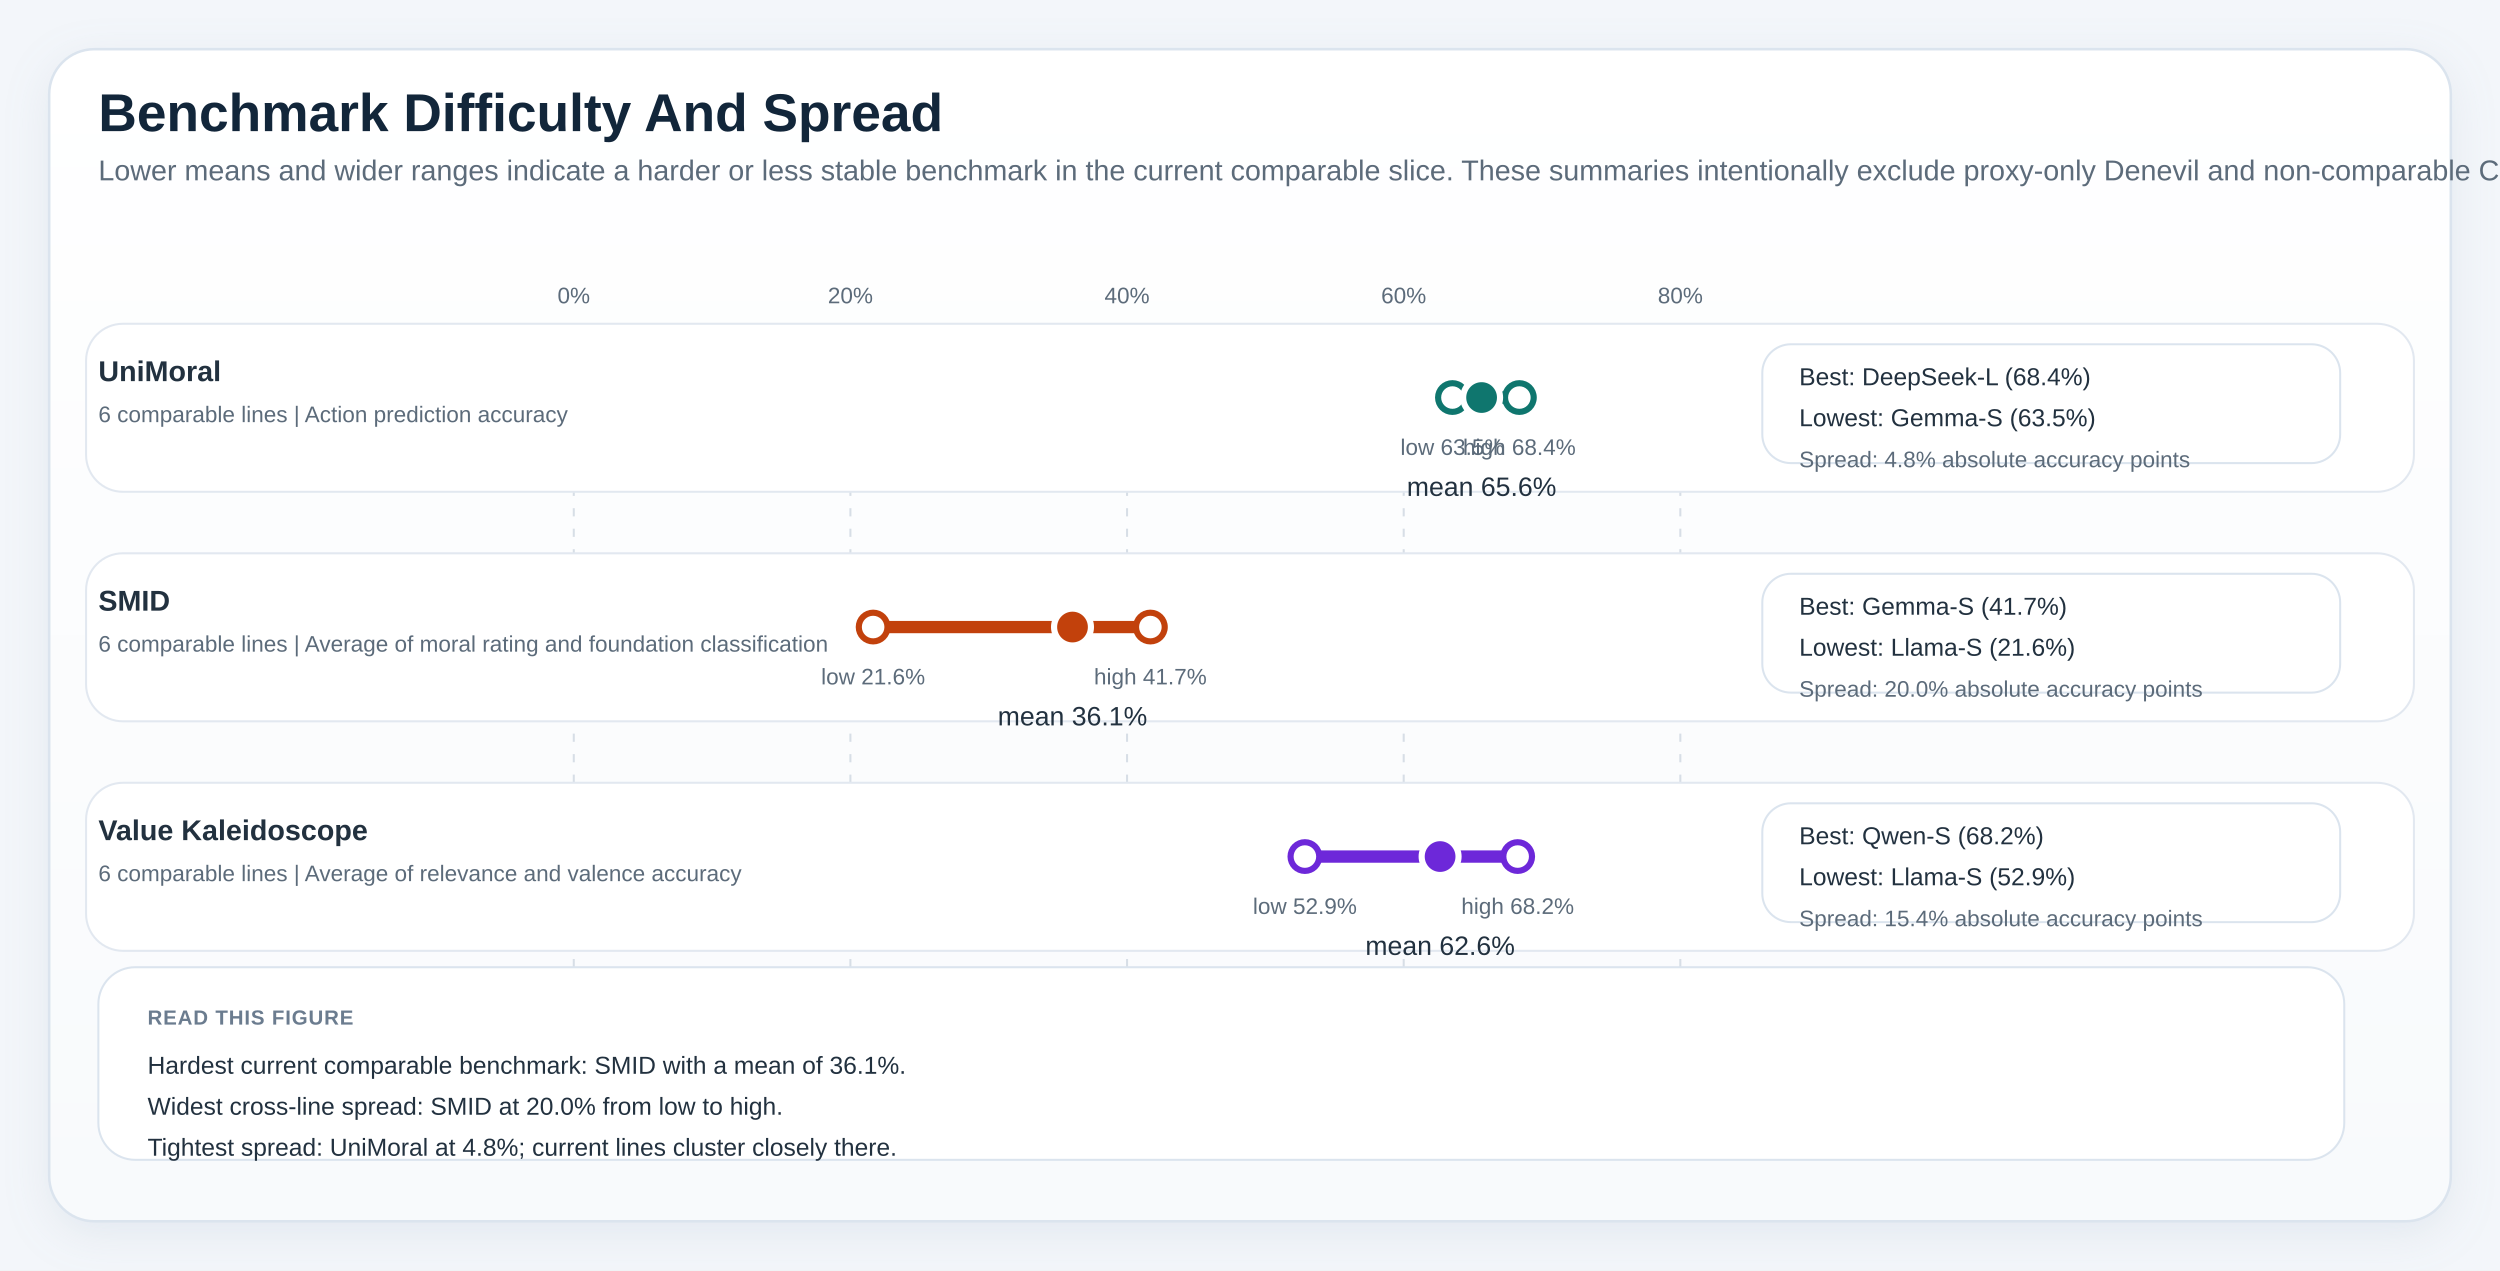
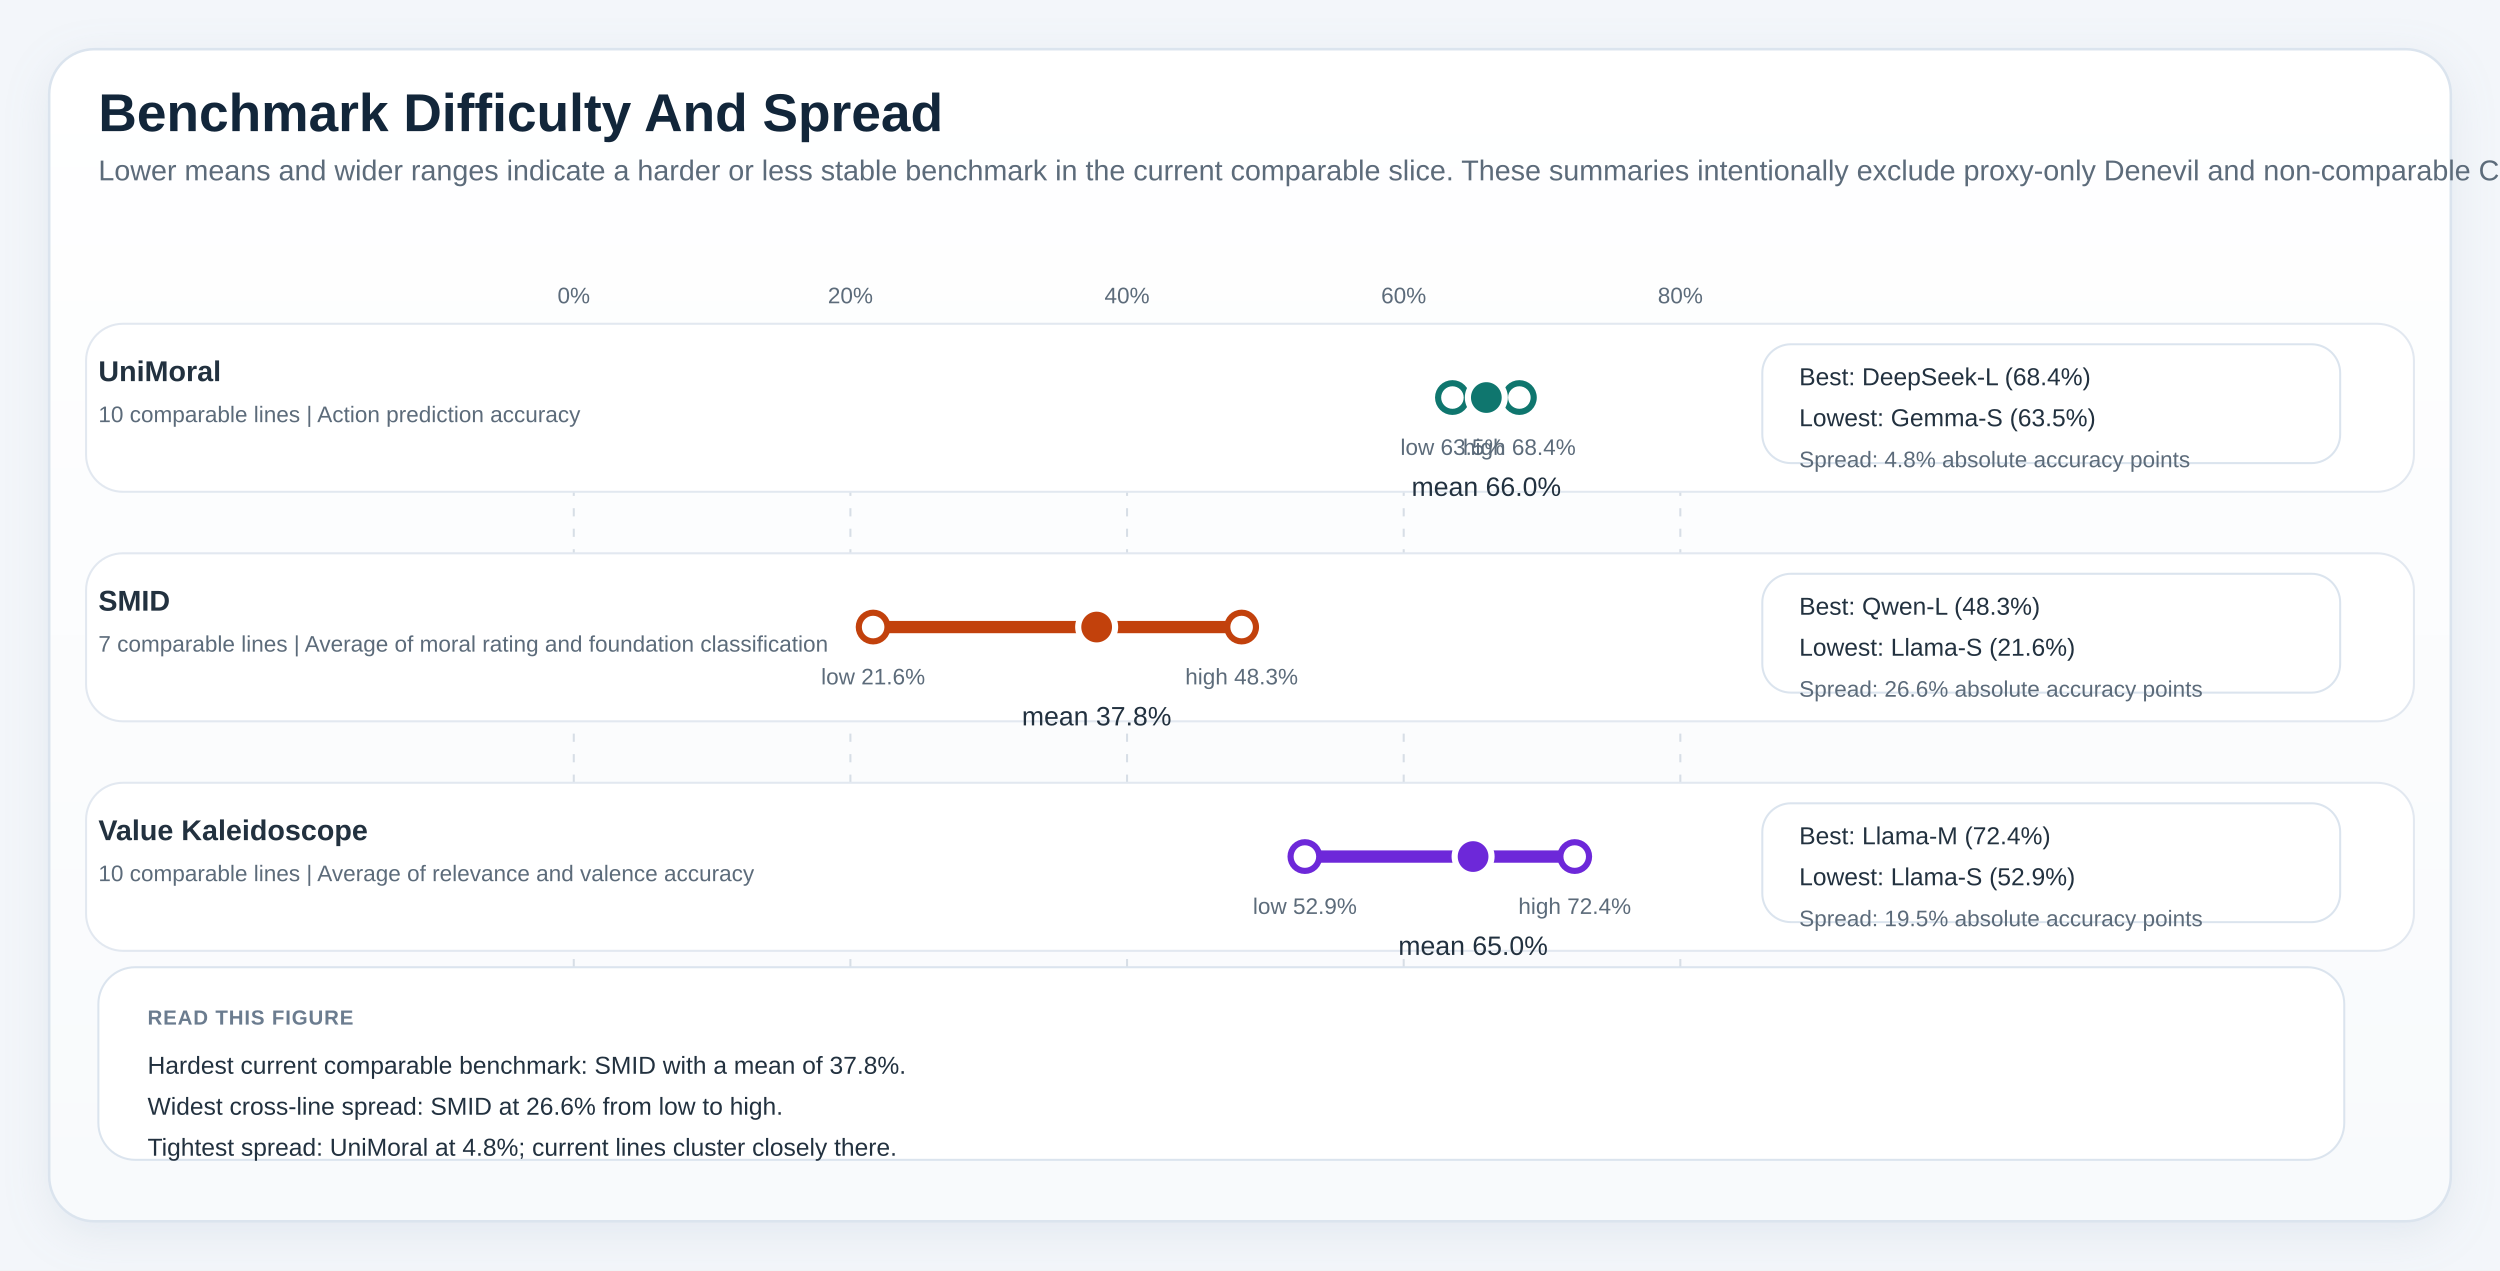
<svg xmlns="http://www.w3.org/2000/svg" width="1220" height="620" viewBox="0 0 1220 620" role="img">
  <defs>
    <linearGradient id="panelGradient" x1="0" x2="0" y1="0" y2="1">
      <stop offset="0%" stop-color="#ffffff" />
      <stop offset="100%" stop-color="#f8fafc" />
    </linearGradient>
    <pattern id="diagonalHatch" width="8" height="8" patternUnits="userSpaceOnUse" patternTransform="rotate(45)">
      <line x1="0" y1="0" x2="0" y2="8" stroke="#cdd6e1" stroke-width="3" />
    </pattern>
    <filter id="softShadow" x="-20%" y="-20%" width="140%" height="140%">
      <feDropShadow dx="0" dy="6" stdDeviation="10" flood-color="#9fb0c2" flood-opacity="0.18" />
    </filter>
    <style>
.canvas { fill: #f3f6fa; }
.title { font: 700 26px 'IBM Plex Sans', 'Helvetica Neue', Arial, sans-serif; fill: #12263a; }
.subtitle { font: 400 14px 'IBM Plex Sans', 'Helvetica Neue', Arial, sans-serif; fill: #5c6b7a; }
.axis { font: 600 14px 'IBM Plex Sans', 'Helvetica Neue', Arial, sans-serif; fill: #22313f; }
.label { font: 500 13px 'IBM Plex Sans', 'Helvetica Neue', Arial, sans-serif; fill: #22313f; }
.metric { font: 700 20px 'IBM Plex Sans', 'Helvetica Neue', Arial, sans-serif; fill: #12263a; }
.celltext { font: 700 16px 'IBM Plex Sans', 'Helvetica Neue', Arial, sans-serif; fill: #ffffff; }
.celltext-dark { font: 700 16px 'IBM Plex Sans', 'Helvetica Neue', Arial, sans-serif; fill: #173042; }
.cellsub { font: 500 11px 'IBM Plex Sans', 'Helvetica Neue', Arial, sans-serif; fill: rgba(255,255,255,0.88); }
.cellsub-dark { font: 600 11px 'IBM Plex Sans', 'Helvetica Neue', Arial, sans-serif; fill: #385062; }
.body { font: 500 12px 'IBM Plex Sans', 'Helvetica Neue', Arial, sans-serif; fill: #22313f; }
.small { font: 500 11px 'IBM Plex Sans', 'Helvetica Neue', Arial, sans-serif; fill: #5c6b7a; }
.tiny { font: 600 10px 'IBM Plex Sans', 'Helvetica Neue', Arial, sans-serif; fill: #6b7c8f; letter-spacing: 0.04em; }
.grid { fill: #ffffff; stroke: #d7dee6; stroke-width: 1.25; }
.panel { fill: url(#panelGradient); stroke: #dbe4ee; stroke-width: 1.25; filter: url(#softShadow); }
.subpanel { fill: #ffffff; stroke: #e2e8f0; stroke-width: 1; }
.legend-card { fill: #ffffff; stroke: #dbe4ee; stroke-width: 1; }
.guide { stroke: #d7dee6; stroke-width: 1; stroke-dasharray: 4 6; }
.baseline { stroke: #aab7c6; stroke-width: 1.1; }
.muted-cell { fill: #eef2f7; stroke: #d7dee6; stroke-width: 1; }
.muted-bar { fill: #ecf1f6; stroke: #d7dee6; stroke-width: 1; }
.outline { stroke: rgba(255,255,255,0.9); stroke-width: 1; }
</style>
  </defs>
  <rect x="0" y="0" width="1220" height="620" class="canvas" />
  <rect x="24" y="24" width="1172" height="572" rx="22" class="panel" />
  <text x="48" y="64" class="title">Benchmark Difficulty And Spread</text>
  <text x="48" y="88" class="subtitle">Lower means and wider ranges indicate a harder or less stable benchmark in the current comparable slice. These summaries intentionally exclude proxy-only Denevil and non-comparable CCD-Bench.</text>
  <line x1="280.00" y1="158" x2="280.00" y2="482" class="guide" />
  <text x="280.00" y="148" text-anchor="middle" class="small">0%</text>
  <line x1="415.00" y1="158" x2="415.00" y2="482" class="guide" />
  <text x="415.00" y="148" text-anchor="middle" class="small">20%</text>
  <line x1="550.00" y1="158" x2="550.00" y2="482" class="guide" />
  <text x="550.00" y="148" text-anchor="middle" class="small">40%</text>
  <line x1="685.00" y1="158" x2="685.00" y2="482" class="guide" />
  <text x="685.00" y="148" text-anchor="middle" class="small">60%</text>
  <line x1="820.00" y1="158" x2="820.00" y2="482" class="guide" />
  <text x="820.00" y="148" text-anchor="middle" class="small">80%</text>
  <rect x="42" y="158" width="1136" height="82" rx="18" class="subpanel" />
  <text x="48" y="186" class="axis">UniMoral</text>
-   <text x="48" y="206" class="small">6 comparable lines | Action prediction accuracy</text>
+   <text x="48" y="206" class="small">10 comparable lines | Action prediction accuracy</text>
  <line x1="708.79" y1="194" x2="741.45" y2="194" stroke="#0f766e" stroke-width="6" stroke-linecap="round" />
  <circle cx="708.79" cy="194" r="7" fill="#ffffff" stroke="#0f766e" stroke-width="3" />
  <circle cx="741.45" cy="194" r="7" fill="#ffffff" stroke="#0f766e" stroke-width="3" />
-   <circle cx="723.02" cy="194" r="9" fill="#0f766e" stroke="#ffffff" stroke-width="3" />
+   <circle cx="725.33" cy="194" r="9" fill="#0f766e" stroke="#ffffff" stroke-width="3" />
  <text x="708.79" y="222" text-anchor="middle" class="small">low 63.5%</text>
-   <text x="723.02" y="242" text-anchor="middle" class="label">mean 65.6%</text>
+   <text x="725.33" y="242" text-anchor="middle" class="label">mean 66.0%</text>
  <text x="741.45" y="222" text-anchor="middle" class="small">high 68.4%</text>
  <rect x="860" y="168" width="282" height="58" rx="14" class="legend-card" />
  <text x="878" y="188" class="body">Best: DeepSeek-L (68.4%)</text>
  <text x="878" y="208" class="body">Lowest: Gemma-S (63.5%)</text>
  <text x="878" y="228" class="small">Spread: 4.8% absolute accuracy points</text>
  <rect x="42" y="270" width="1136" height="82" rx="18" class="subpanel" />
  <text x="48" y="298" class="axis">SMID</text>
-   <text x="48" y="318" class="small">6 comparable lines | Average of moral rating and foundation classification</text>
-   <line x1="426.09" y1="306" x2="561.38" y2="306" stroke="#c2410c" stroke-width="6" stroke-linecap="round" />
+   <text x="48" y="318" class="small">7 comparable lines | Average of moral rating and foundation classification</text>
+   <line x1="426.09" y1="306" x2="605.91" y2="306" stroke="#c2410c" stroke-width="6" stroke-linecap="round" />
  <circle cx="426.09" cy="306" r="7" fill="#ffffff" stroke="#c2410c" stroke-width="3" />
-   <circle cx="561.38" cy="306" r="7" fill="#ffffff" stroke="#c2410c" stroke-width="3" />
-   <circle cx="523.38" cy="306" r="9" fill="#c2410c" stroke="#ffffff" stroke-width="3" />
+   <circle cx="605.91" cy="306" r="7" fill="#ffffff" stroke="#c2410c" stroke-width="3" />
+   <circle cx="535.17" cy="306" r="9" fill="#c2410c" stroke="#ffffff" stroke-width="3" />
  <text x="426.09" y="334" text-anchor="middle" class="small">low 21.6%</text>
-   <text x="523.38" y="354" text-anchor="middle" class="label">mean 36.1%</text>
-   <text x="561.38" y="334" text-anchor="middle" class="small">high 41.7%</text>
+   <text x="535.17" y="354" text-anchor="middle" class="label">mean 37.8%</text>
+   <text x="605.91" y="334" text-anchor="middle" class="small">high 48.3%</text>
  <rect x="860" y="280" width="282" height="58" rx="14" class="legend-card" />
-   <text x="878" y="300" class="body">Best: Gemma-S (41.7%)</text>
+   <text x="878" y="300" class="body">Best: Qwen-L (48.3%)</text>
  <text x="878" y="320" class="body">Lowest: Llama-S (21.6%)</text>
-   <text x="878" y="340" class="small">Spread: 20.0% absolute accuracy points</text>
+   <text x="878" y="340" class="small">Spread: 26.6% absolute accuracy points</text>
  <rect x="42" y="382" width="1136" height="82" rx="18" class="subpanel" />
  <text x="48" y="410" class="axis">Value Kaleidoscope</text>
-   <text x="48" y="430" class="small">6 comparable lines | Average of relevance and valence accuracy</text>
-   <line x1="636.79" y1="418" x2="740.62" y2="418" stroke="#6d28d9" stroke-width="6" stroke-linecap="round" />
+   <text x="48" y="430" class="small">10 comparable lines | Average of relevance and valence accuracy</text>
+   <line x1="636.79" y1="418" x2="768.46" y2="418" stroke="#6d28d9" stroke-width="6" stroke-linecap="round" />
  <circle cx="636.79" cy="418" r="7" fill="#ffffff" stroke="#6d28d9" stroke-width="3" />
-   <circle cx="740.62" cy="418" r="7" fill="#ffffff" stroke="#6d28d9" stroke-width="3" />
-   <circle cx="702.77" cy="418" r="9" fill="#6d28d9" stroke="#ffffff" stroke-width="3" />
+   <circle cx="768.46" cy="418" r="7" fill="#ffffff" stroke="#6d28d9" stroke-width="3" />
+   <circle cx="718.87" cy="418" r="9" fill="#6d28d9" stroke="#ffffff" stroke-width="3" />
  <text x="636.79" y="446" text-anchor="middle" class="small">low 52.9%</text>
-   <text x="702.77" y="466" text-anchor="middle" class="label">mean 62.6%</text>
-   <text x="740.62" y="446" text-anchor="middle" class="small">high 68.2%</text>
+   <text x="718.87" y="466" text-anchor="middle" class="label">mean 65.0%</text>
+   <text x="768.46" y="446" text-anchor="middle" class="small">high 72.4%</text>
  <rect x="860" y="392" width="282" height="58" rx="14" class="legend-card" />
-   <text x="878" y="412" class="body">Best: Qwen-S (68.2%)</text>
+   <text x="878" y="412" class="body">Best: Llama-M (72.4%)</text>
  <text x="878" y="432" class="body">Lowest: Llama-S (52.9%)</text>
-   <text x="878" y="452" class="small">Spread: 15.4% absolute accuracy points</text>
+   <text x="878" y="452" class="small">Spread: 19.5% absolute accuracy points</text>
  <rect x="48" y="472" width="1096" height="94" rx="18" class="legend-card" />
  <text x="72" y="500" class="tiny">READ THIS FIGURE</text>
-   <text x="72" y="524" class="body">Hardest current comparable benchmark: SMID with a mean of 36.1%.</text>
-   <text x="72" y="544" class="body">Widest cross-line spread: SMID at 20.0% from low to high.</text>
+   <text x="72" y="524" class="body">Hardest current comparable benchmark: SMID with a mean of 37.8%.</text>
+   <text x="72" y="544" class="body">Widest cross-line spread: SMID at 26.6% from low to high.</text>
  <text x="72" y="564" class="body">Tightest spread: UniMoral at 4.8%; current lines cluster closely there.</text>
</svg>
